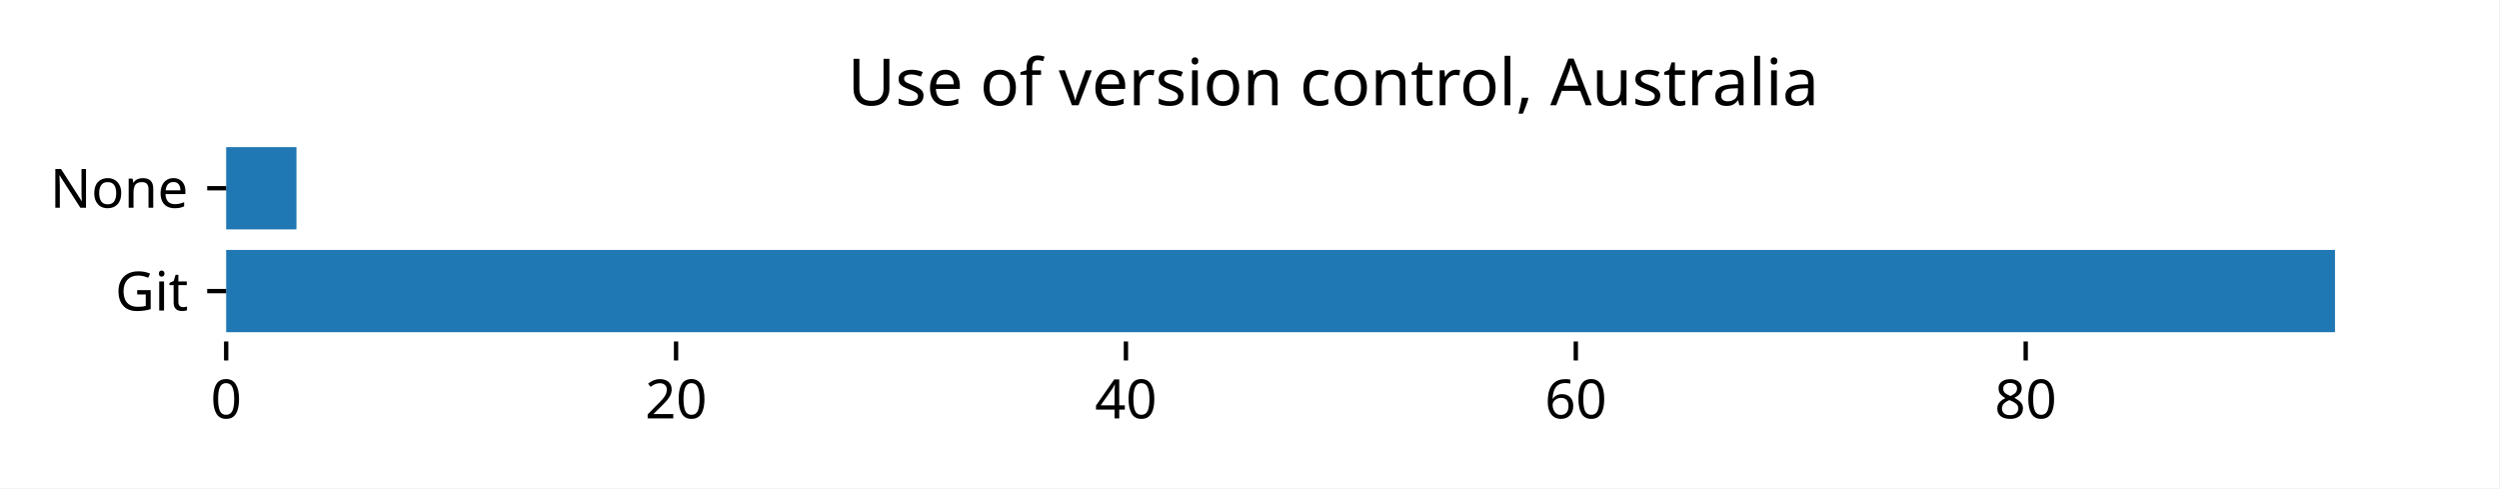
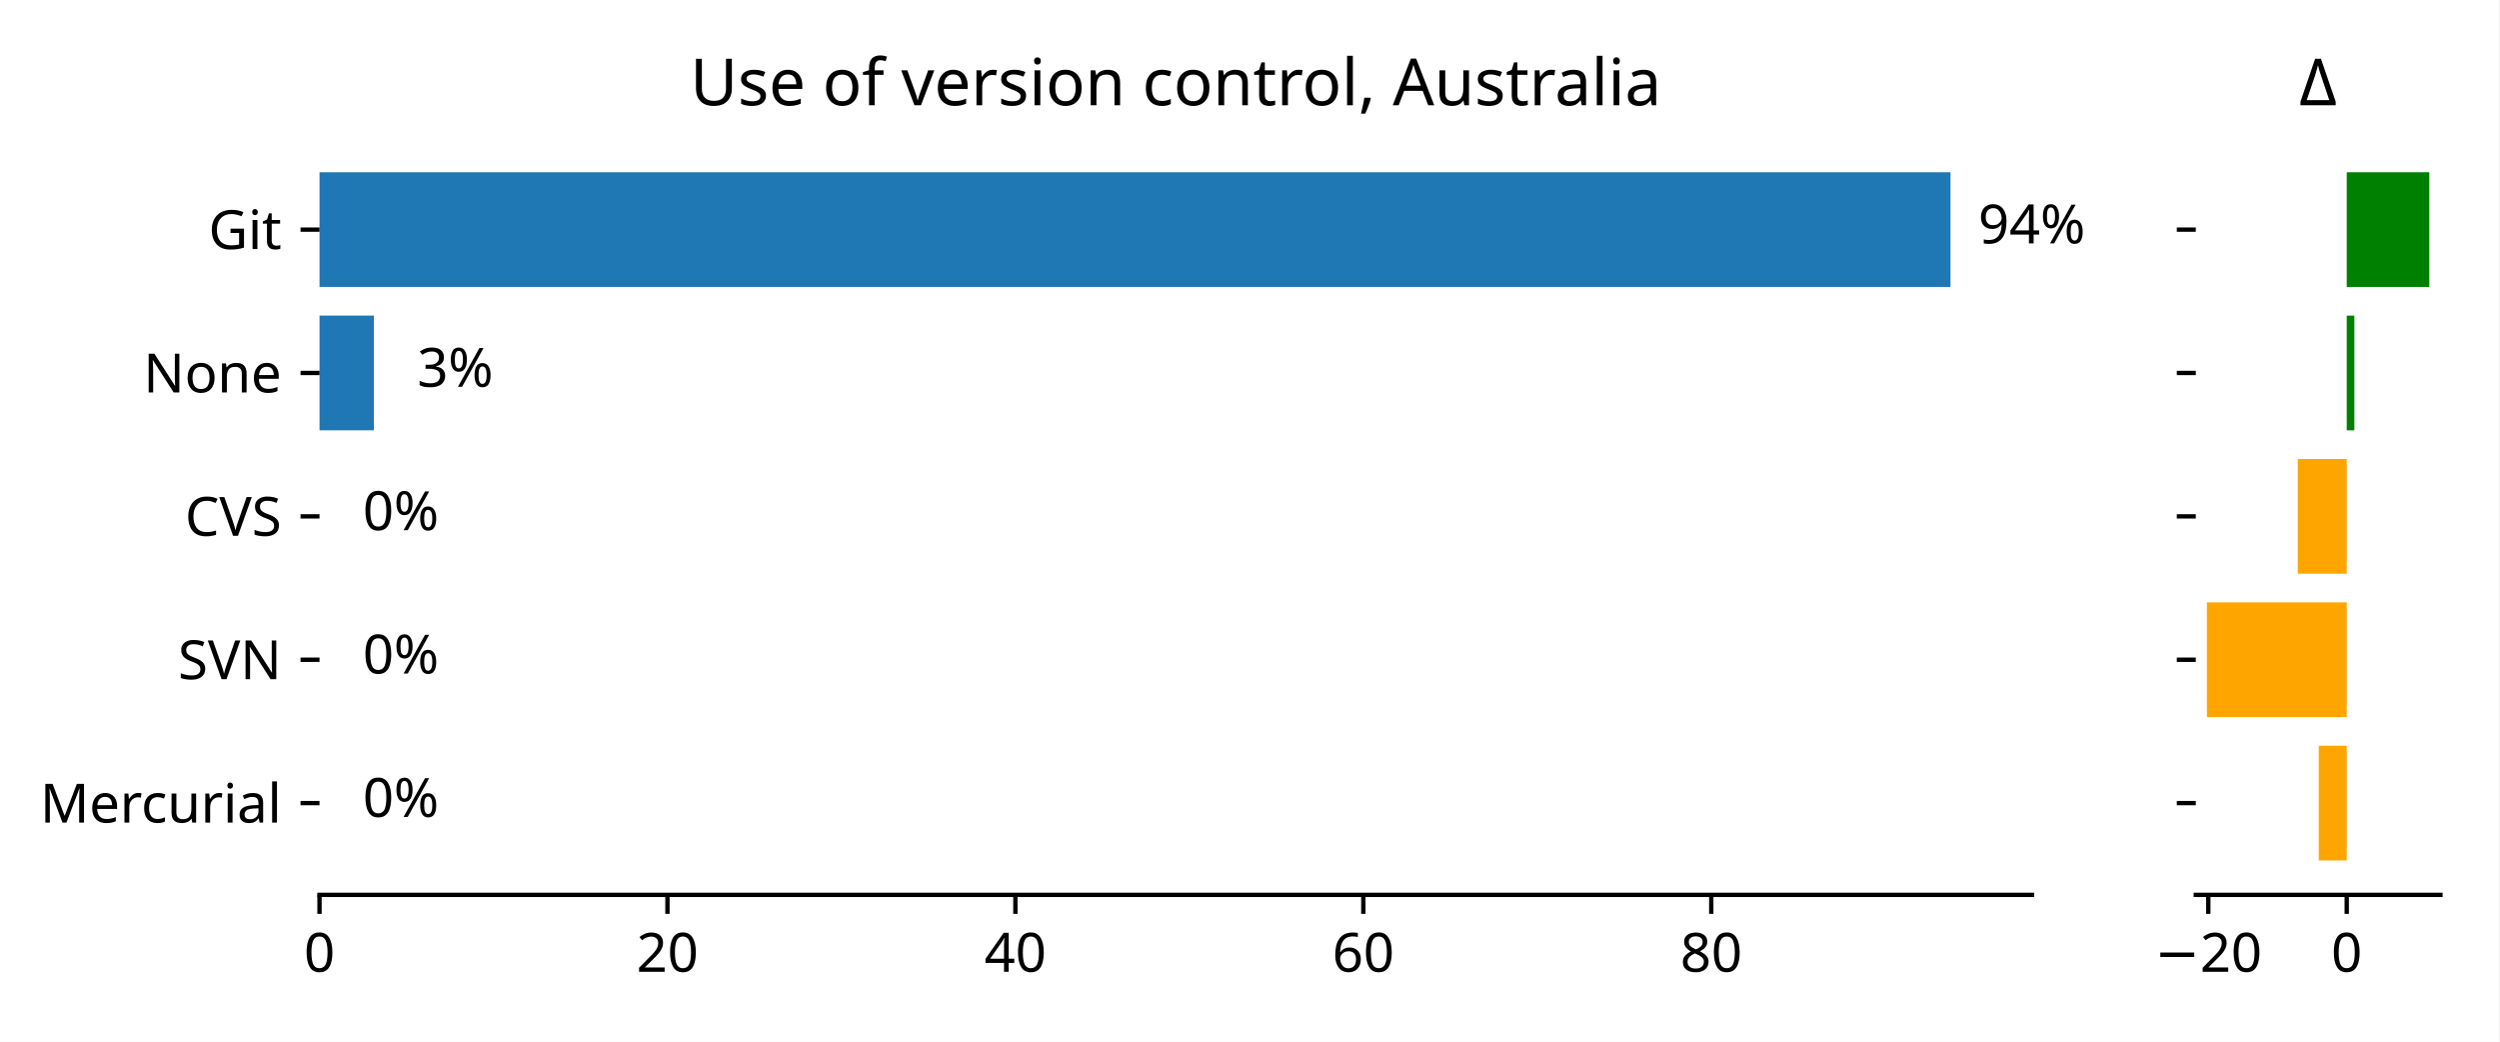
- <svg xmlns="http://www.w3.org/2000/svg" xmlns:xlink="http://www.w3.org/1999/xlink" width="460.8pt" height="90pt" viewBox="0 0 460.8 90" version="1.1">
+ <svg xmlns="http://www.w3.org/2000/svg" xmlns:xlink="http://www.w3.org/1999/xlink" width="460.8pt" height="192pt" viewBox="0 0 460.8 192" version="1.1">
  <defs>
    <style type="text/css">*{stroke-linejoin: round; stroke-linecap: butt}</style>
  </defs>
  <g id="figure_1">
    <g id="patch_1">
-       <path d="M 0 90  L 460.8 90  L 460.8 0  L 0 0  z " style="fill: #ffffff" />
+       <path d="M 0 192  L 460.8 192  L 460.8 0  L 0 0  z " style="fill: #ffffff" />
    </g>
    <g id="axes_1">
      <g id="patch_2">
-         <path d="M 41.705 62.942  L 450 62.942  L 450 25.408  L 41.705 25.408  z " style="fill: #ffffff" />
+         <path d="M 58.916 164.942  L 374.694 164.942  L 374.694 25.408  L 58.916 25.408  z " style="fill: #ffffff" />
      </g>
      <g id="patch_3">
-         <path d="M 41.705 61.236  L 430.557 61.236  L 430.557 46.071  L 41.705 46.071  z " clip-path="url(#pdbf756f880)" style="fill: #1f77b4" />
+         <path d="M 58.916 158.6  L 58.916 158.6  L 58.916 137.458  L 58.916 137.458  z " clip-path="url(#pb1f37954c0)" style="fill: #1f77b4" />
      </g>
      <g id="patch_4">
-         <path d="M 41.705 42.279  L 54.666 42.279  L 54.666 27.114  L 41.705 27.114  z " clip-path="url(#pdbf756f880)" style="fill: #1f77b4" />
+         <path d="M 58.916 132.173  L 58.916 132.173  L 58.916 111.031  L 58.916 111.031  z " clip-path="url(#pb1f37954c0)" style="fill: #1f77b4" />
+       </g>
+       <g id="patch_5">
+         <path d="M 58.916 105.746  L 58.916 105.746  L 58.916 84.604  L 58.916 84.604  z " clip-path="url(#pb1f37954c0)" style="fill: #1f77b4" />
+       </g>
+       <g id="patch_6">
+         <path d="M 58.916 79.319  L 68.94 79.319  L 68.94 58.177  L 58.916 58.177  z " clip-path="url(#pb1f37954c0)" style="fill: #1f77b4" />
+       </g>
+       <g id="patch_7">
+         <path d="M 58.916 52.892  L 359.657 52.892  L 359.657 31.751  L 58.916 31.751  z " clip-path="url(#pb1f37954c0)" style="fill: #1f77b4" />
      </g>
      <g id="matplotlib.axis_1">
        <g id="xtick_1">
          <g id="line2d_1">
            <defs>
              <path id="m4c99cd72f3" d="M 0 0  L 0 3.5  " style="stroke: #000000; stroke-width: 0.8" />
            </defs>
            <g>
-               <use xlink:href="#m4c99cd72f3" x="41.705" y="62.942" style="stroke: #000000; stroke-width: 0.8" />
+               <use xlink:href="#m4c99cd72f3" x="58.916" y="164.942" style="stroke: #000000; stroke-width: 0.8" />
            </g>
          </g>
          <g id="text_1">
-             <text style="font: 10px 'sans-serif'; text-anchor: middle" x="41.705" y="77.116" transform="rotate(-0, 41.70469, 77.11562)">0</text>
+             <text style="font: 10px 'sans-serif'; text-anchor: middle" x="58.916" y="179.116" transform="rotate(-0, 58.91562, 179.1156)">0</text>
          </g>
        </g>
        <g id="xtick_2">
          <g id="line2d_2">
            <g>
-               <use xlink:href="#m4c99cd72f3" x="124.66" y="62.942" style="stroke: #000000; stroke-width: 0.8" />
+               <use xlink:href="#m4c99cd72f3" x="123.074" y="164.942" style="stroke: #000000; stroke-width: 0.8" />
            </g>
          </g>
          <g id="text_2">
-             <text style="font: 10px 'sans-serif'; text-anchor: middle" x="124.66" y="77.116" transform="rotate(-0, 124.6599, 77.11562)">20</text>
+             <text style="font: 10px 'sans-serif'; text-anchor: middle" x="123.074" y="179.116" transform="rotate(-0, 123.0738, 179.1156)">20</text>
          </g>
        </g>
        <g id="xtick_3">
          <g id="line2d_3">
            <g>
-               <use xlink:href="#m4c99cd72f3" x="207.615" y="62.942" style="stroke: #000000; stroke-width: 0.8" />
+               <use xlink:href="#m4c99cd72f3" x="187.232" y="164.942" style="stroke: #000000; stroke-width: 0.8" />
            </g>
          </g>
          <g id="text_3">
-             <text style="font: 10px 'sans-serif'; text-anchor: middle" x="207.615" y="77.116" transform="rotate(-0, 207.6152, 77.11562)">40</text>
+             <text style="font: 10px 'sans-serif'; text-anchor: middle" x="187.232" y="179.116" transform="rotate(-0, 187.232, 179.1156)">40</text>
          </g>
        </g>
        <g id="xtick_4">
          <g id="line2d_4">
            <g>
-               <use xlink:href="#m4c99cd72f3" x="290.57" y="62.942" style="stroke: #000000; stroke-width: 0.8" />
+               <use xlink:href="#m4c99cd72f3" x="251.39" y="164.942" style="stroke: #000000; stroke-width: 0.8" />
            </g>
          </g>
          <g id="text_4">
-             <text style="font: 10px 'sans-serif'; text-anchor: middle" x="290.57" y="77.116" transform="rotate(-0, 290.5704, 77.11562)">60</text>
+             <text style="font: 10px 'sans-serif'; text-anchor: middle" x="251.39" y="179.116" transform="rotate(-0, 251.3902, 179.1156)">60</text>
          </g>
        </g>
        <g id="xtick_5">
          <g id="line2d_5">
            <g>
-               <use xlink:href="#m4c99cd72f3" x="373.526" y="62.942" style="stroke: #000000; stroke-width: 0.8" />
+               <use xlink:href="#m4c99cd72f3" x="315.548" y="164.942" style="stroke: #000000; stroke-width: 0.8" />
            </g>
          </g>
          <g id="text_5">
-             <text style="font: 10px 'sans-serif'; text-anchor: middle" x="373.526" y="77.116" transform="rotate(-0, 373.5256, 77.11562)">80</text>
+             <text style="font: 10px 'sans-serif'; text-anchor: middle" x="315.548" y="179.116" transform="rotate(-0, 315.5484, 179.1156)">80</text>
          </g>
        </g>
      </g>
      <g id="matplotlib.axis_2">
        <g id="ytick_1">
          <g id="line2d_6">
            <defs>
              <path id="m8e343aef83" d="M 0 0  L -3.5 0  " style="stroke: #000000; stroke-width: 0.8" />
            </defs>
            <g>
-               <use xlink:href="#m8e343aef83" x="41.705" y="53.653" style="stroke: #000000; stroke-width: 0.8" />
+               <use xlink:href="#m8e343aef83" x="58.916" y="148.029" style="stroke: #000000; stroke-width: 0.8" />
            </g>
          </g>
          <g id="text_6">
-             <text style="font: 10px 'sans-serif'; text-anchor: end" x="34.705" y="57.24" transform="rotate(-0, 34.70469, 57.24017)">Git</text>
+             <text style="font: 10px 'sans-serif'; text-anchor: end" x="51.916" y="151.616" transform="rotate(-0, 51.91562, 151.6157)">Mercurial</text>
          </g>
        </g>
        <g id="ytick_2">
          <g id="line2d_7">
            <g>
-               <use xlink:href="#m8e343aef83" x="41.705" y="34.697" style="stroke: #000000; stroke-width: 0.8" />
+               <use xlink:href="#m8e343aef83" x="58.916" y="121.602" style="stroke: #000000; stroke-width: 0.8" />
            </g>
          </g>
          <g id="text_7">
-             <text style="font: 10px 'sans-serif'; text-anchor: end" x="34.705" y="38.284" transform="rotate(-0, 34.70469, 38.28358)">None</text>
-           </g>
-         </g>
-       </g>
-       <g id="text_8">
-         <text style="font: 12px 'sans-serif'; text-anchor: middle" x="245.852" y="19.408" transform="rotate(-0, 245.8523, 19.40812)">Use of version control, Australia</text>
+             <text style="font: 10px 'sans-serif'; text-anchor: end" x="51.916" y="125.189" transform="rotate(-0, 51.91562, 125.1888)">SVN</text>
+           </g>
+         </g>
+         <g id="ytick_3">
+           <g id="line2d_8">
+             <g>
+               <use xlink:href="#m8e343aef83" x="58.916" y="95.175" style="stroke: #000000; stroke-width: 0.8" />
+             </g>
+           </g>
+           <g id="text_8">
+             <text style="font: 10px 'sans-serif'; text-anchor: end" x="51.916" y="98.762" transform="rotate(-0, 51.91562, 98.76188)">CVS</text>
+           </g>
+         </g>
+         <g id="ytick_4">
+           <g id="line2d_9">
+             <g>
+               <use xlink:href="#m8e343aef83" x="58.916" y="68.748" style="stroke: #000000; stroke-width: 0.8" />
+             </g>
+           </g>
+           <g id="text_9">
+             <text style="font: 10px 'sans-serif'; text-anchor: end" x="51.916" y="72.335" transform="rotate(-0, 51.91562, 72.33497)">None</text>
+           </g>
+         </g>
+         <g id="ytick_5">
+           <g id="line2d_10">
+             <g>
+               <use xlink:href="#m8e343aef83" x="58.916" y="42.321" style="stroke: #000000; stroke-width: 0.8" />
+             </g>
+           </g>
+           <g id="text_10">
+             <text style="font: 10px 'sans-serif'; text-anchor: end" x="51.916" y="45.908" transform="rotate(-0, 51.91562, 45.90806)">Git</text>
+           </g>
+         </g>
+       </g>
+       <g id="patch_8">
+         <path d="M 58.916 164.942  L 374.694 164.942  " style="fill: none; stroke: #000000; stroke-width: 0.8; stroke-linejoin: miter; stroke-linecap: square" />
+       </g>
+       <g id="text_11">
+         <text style="font: 10px 'sans-serif'; text-anchor: middle" x="73.916" y="150.573" transform="rotate(-0, 73.91563, 150.5735)">0%</text>
+       </g>
+       <g id="text_12">
+         <text style="font: 10px 'sans-serif'; text-anchor: middle" x="73.916" y="124.147" transform="rotate(-0, 73.91563, 124.1466)">0%</text>
+       </g>
+       <g id="text_13">
+         <text style="font: 10px 'sans-serif'; text-anchor: middle" x="73.916" y="97.72" transform="rotate(-0, 73.91563, 97.71969)">0%</text>
+       </g>
+       <g id="text_14">
+         <text style="font: 10px 'sans-serif'; text-anchor: middle" x="83.94" y="71.293" transform="rotate(-0, 83.94034, 71.29278)">3%</text>
+       </g>
+       <g id="text_15">
+         <text style="font: 10px 'sans-serif'; text-anchor: middle" x="374.657" y="44.866" transform="rotate(-0, 374.6572, 44.86588)">94%</text>
+       </g>
+       <g id="text_16">
+         <text style="font: 12px 'sans-serif'; text-anchor: middle" x="216.805" y="19.408" transform="rotate(-0, 216.8049, 19.40812)">Use of version control, Australia</text>
+       </g>
+     </g>
+     <g id="axes_2">
+       <g id="patch_9">
+         <path d="M 404.889 164.942  L 450 164.942  L 450 25.408  L 404.889 25.408  z " style="fill: #ffffff" />
+       </g>
+       <g id="patch_10">
+         <path d="M 432.722 158.6  L 427.565 158.6  L 427.565 137.458  L 432.722 137.458  z " clip-path="url(#p23add7bc55)" style="fill: #ffa500" />
+       </g>
+       <g id="patch_11">
+         <path d="M 432.722 132.173  L 406.939 132.173  L 406.939 111.031  L 432.722 111.031  z " clip-path="url(#p23add7bc55)" style="fill: #ffa500" />
+       </g>
+       <g id="patch_12">
+         <path d="M 432.722 105.746  L 423.698 105.746  L 423.698 84.604  L 432.722 84.604  z " clip-path="url(#p23add7bc55)" style="fill: #ffa500" />
+       </g>
+       <g id="patch_13">
+         <path d="M 432.722 79.319  L 434.132 79.319  L 434.132 58.177  L 432.722 58.177  z " clip-path="url(#p23add7bc55)" style="fill: #008000" />
+       </g>
+       <g id="patch_14">
+         <path d="M 432.722 52.892  L 447.949 52.892  L 447.949 31.751  L 432.722 31.751  z " clip-path="url(#p23add7bc55)" style="fill: #008000" />
+       </g>
+       <g id="matplotlib.axis_3">
+         <g id="xtick_6">
+           <g id="line2d_11">
+             <g>
+               <use xlink:href="#m4c99cd72f3" x="407.197" y="164.942" style="stroke: #000000; stroke-width: 0.8" />
+             </g>
+           </g>
+           <g id="text_17">
+             <text style="font: 10px 'sans-serif'; text-anchor: middle" x="407.197" y="179.116" transform="rotate(-0, 407.1971, 179.1156)">−20</text>
+           </g>
+         </g>
+         <g id="xtick_7">
+           <g id="line2d_12">
+             <g>
+               <use xlink:href="#m4c99cd72f3" x="432.722" y="164.942" style="stroke: #000000; stroke-width: 0.8" />
+             </g>
+           </g>
+           <g id="text_18">
+             <text style="font: 10px 'sans-serif'; text-anchor: middle" x="432.722" y="179.116" transform="rotate(-0, 432.7217, 179.1156)">0</text>
+           </g>
+         </g>
+       </g>
+       <g id="matplotlib.axis_4">
+         <g id="ytick_6">
+           <g id="line2d_13">
+             <g>
+               <use xlink:href="#m8e343aef83" x="404.889" y="148.029" style="stroke: #000000; stroke-width: 0.8" />
+             </g>
+           </g>
+         </g>
+         <g id="ytick_7">
+           <g id="line2d_14">
+             <g>
+               <use xlink:href="#m8e343aef83" x="404.889" y="121.602" style="stroke: #000000; stroke-width: 0.8" />
+             </g>
+           </g>
+         </g>
+         <g id="ytick_8">
+           <g id="line2d_15">
+             <g>
+               <use xlink:href="#m8e343aef83" x="404.889" y="95.175" style="stroke: #000000; stroke-width: 0.8" />
+             </g>
+           </g>
+         </g>
+         <g id="ytick_9">
+           <g id="line2d_16">
+             <g>
+               <use xlink:href="#m8e343aef83" x="404.889" y="68.748" style="stroke: #000000; stroke-width: 0.8" />
+             </g>
+           </g>
+         </g>
+         <g id="ytick_10">
+           <g id="line2d_17">
+             <g>
+               <use xlink:href="#m8e343aef83" x="404.889" y="42.321" style="stroke: #000000; stroke-width: 0.8" />
+             </g>
+           </g>
+         </g>
+       </g>
+       <g id="patch_15">
+         <path d="M 404.889 164.942  L 450 164.942  " style="fill: none; stroke: #000000; stroke-width: 0.8; stroke-linejoin: miter; stroke-linecap: square" />
+       </g>
+       <g id="text_19">
+         <text style="font: 12px 'sans-serif'; text-anchor: middle" x="427.444" y="19.408" transform="rotate(-0, 427.4444, 19.40812)">Δ</text>
      </g>
    </g>
  </g>
  <defs>
-     <clipPath id="pdbf756f880">
-       <rect x="41.705" y="25.408" width="408.295" height="37.534" />
+     <clipPath id="pb1f37954c0">
+       <rect x="58.916" y="25.408" width="315.779" height="139.534" />
+     </clipPath>
+     <clipPath id="p23add7bc55">
+       <rect x="404.889" y="25.408" width="45.111" height="139.534" />
    </clipPath>
  </defs>
</svg>
